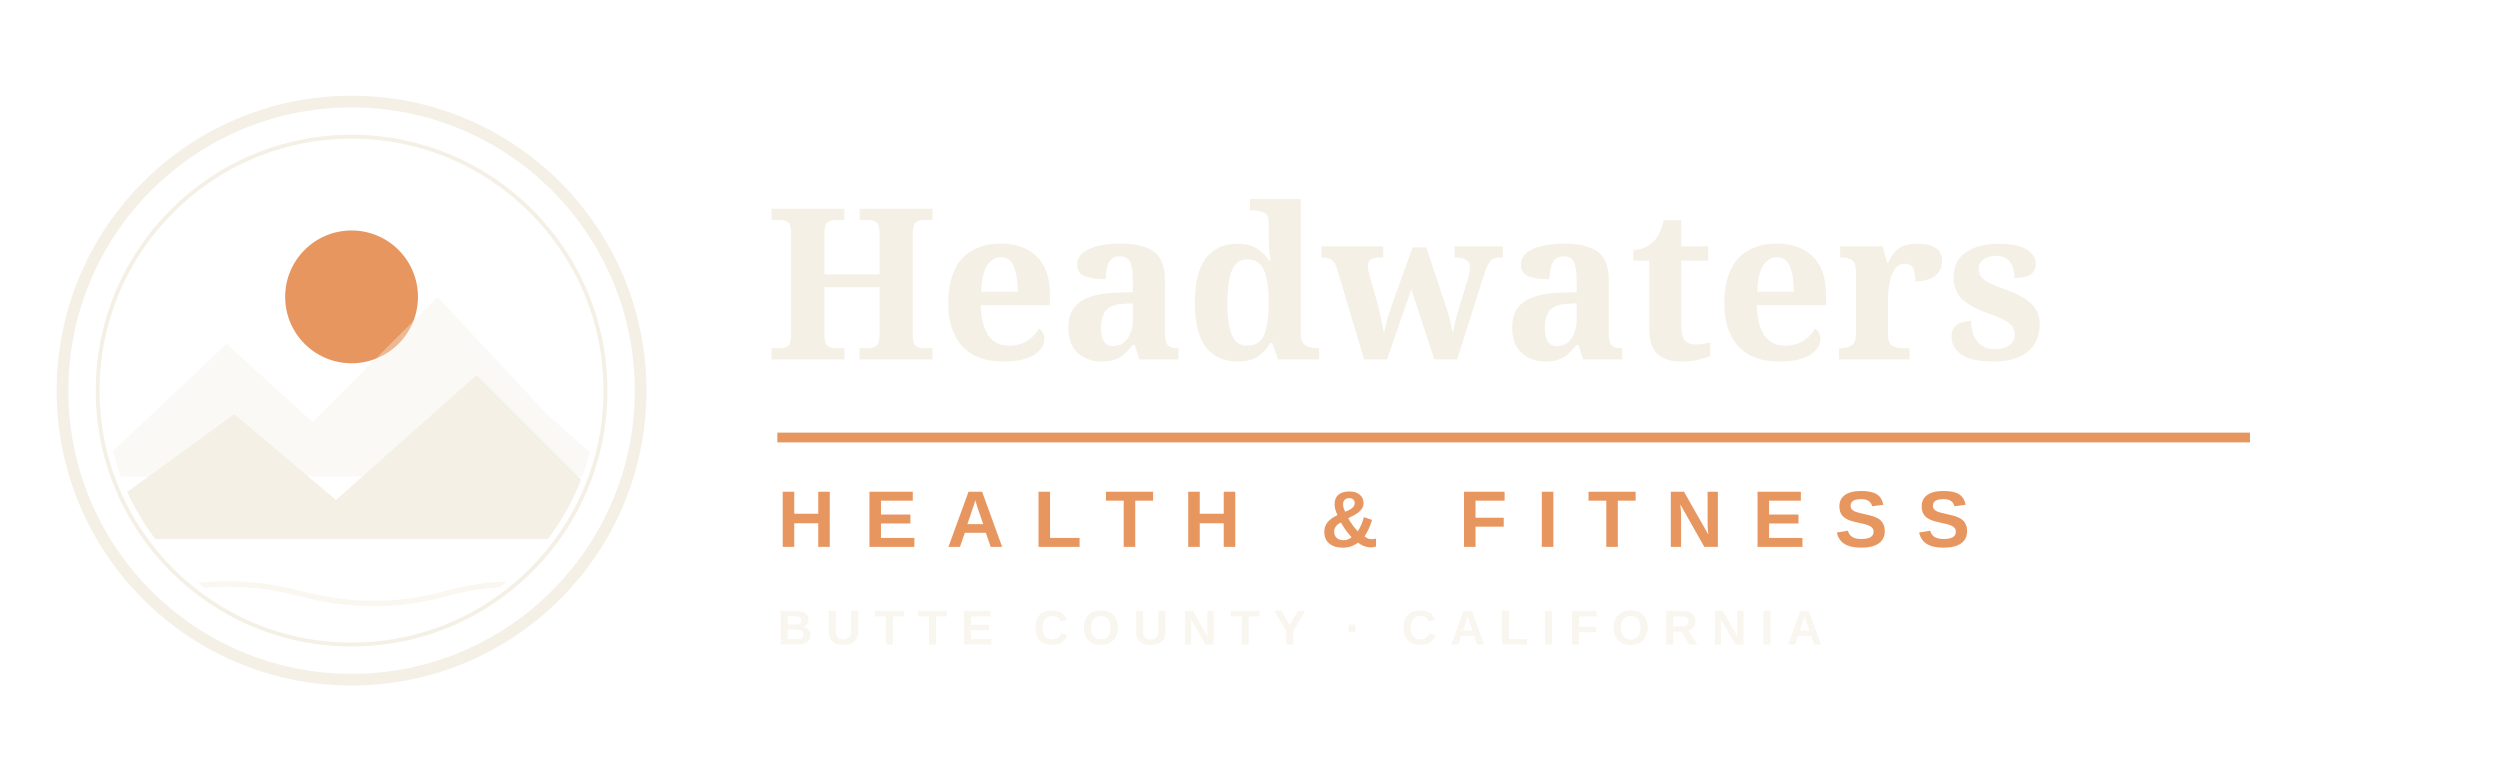
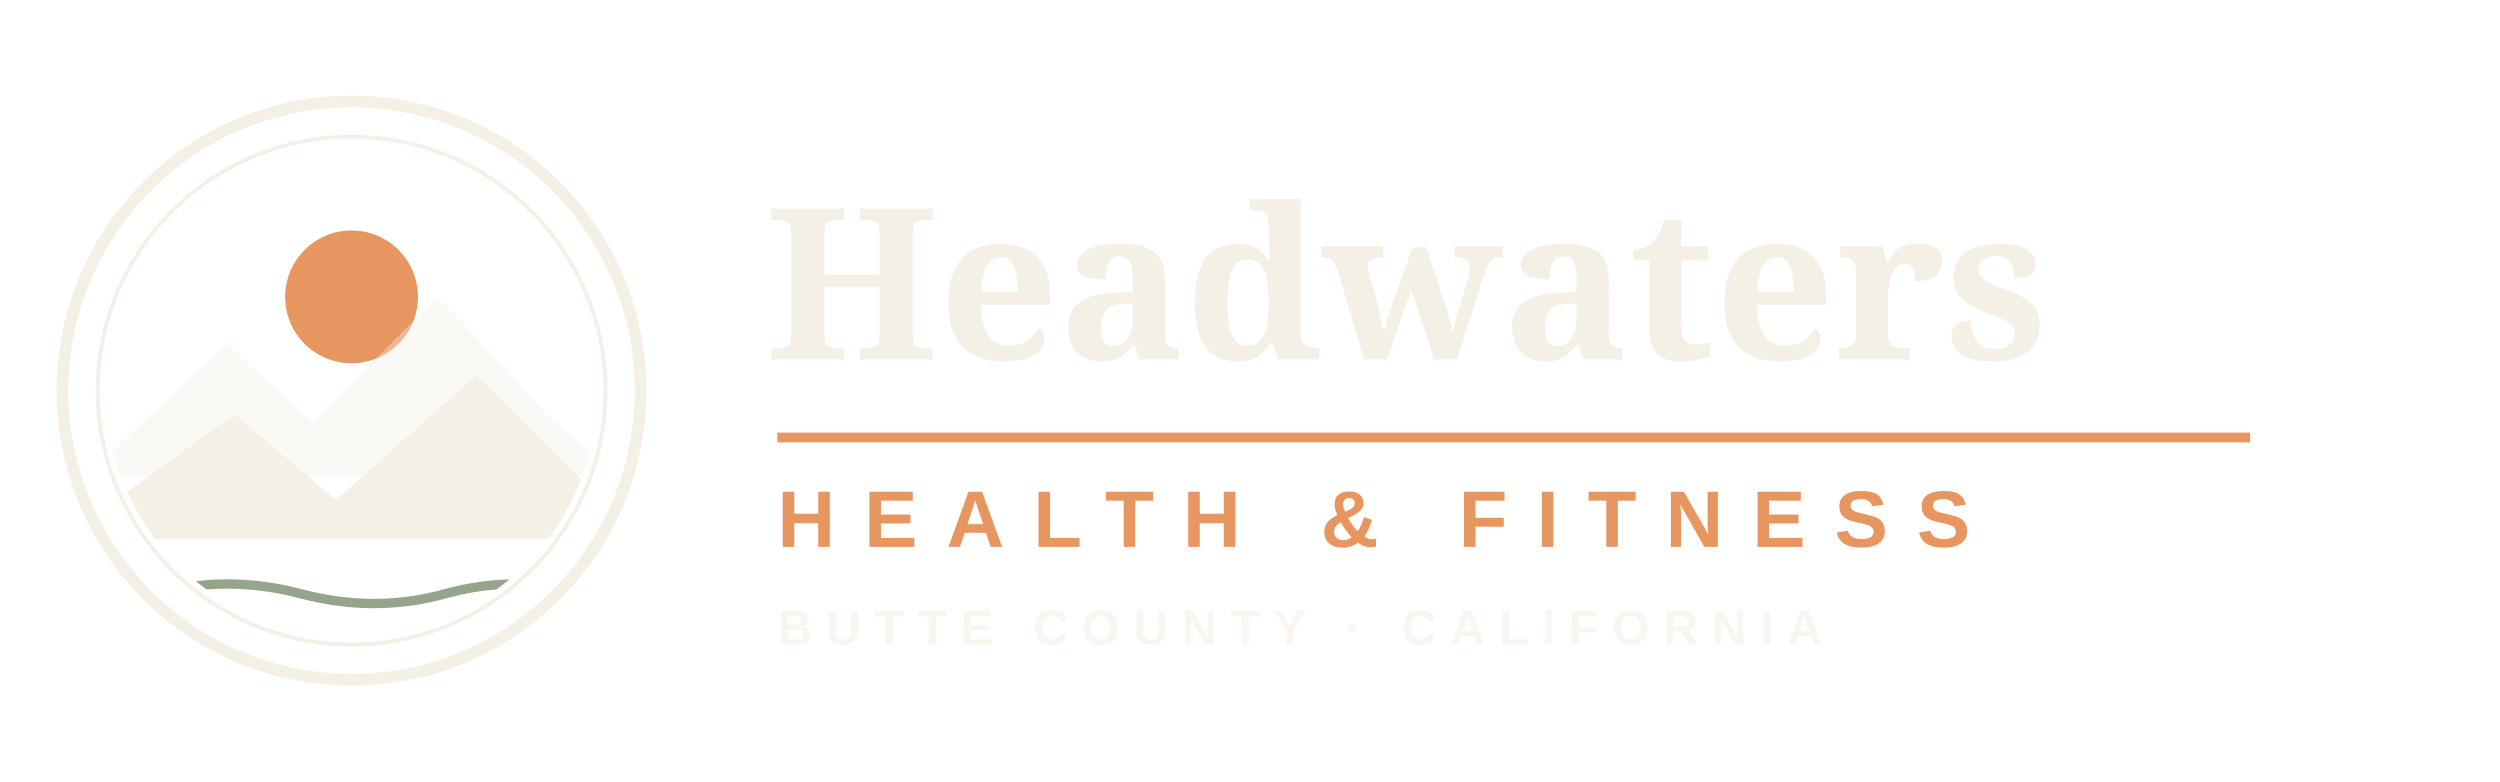
<svg xmlns="http://www.w3.org/2000/svg" width="640" height="200" viewBox="0 0 640 200" fill="none" role="img" aria-label="Headwaters Health and Fitness">
  <defs>
    <clipPath id="iconClipD">
      <circle cx="90" cy="100" r="63" />
    </clipPath>
  </defs>
  <g>
    <circle cx="90" cy="100" r="74" stroke="#F5F0E6" stroke-width="3" />
    <circle cx="90" cy="100" r="65" stroke="#F5F0E6" stroke-width="1" />
    <g clip-path="url(#iconClipD)">
      <circle cx="90" cy="76" r="17" fill="#E8965F" />
      <path d="M 22 122 L 58 88 L 80 108 L 112 76 L 140 106 L 158 122 Z" fill="#F5F0E6" opacity=".38" />
      <path d="M 16 138 L 60 106 L 86 128 L 122 96 L 152 126 L 168 138 Z" fill="#F5F0E6" />
-       <path d="M 40 152 q 18 -5 37 0 t 37 0 37 0" stroke="#F5F0E6" stroke-width="1.4" fill="none" opacity=".55" />
+       <path d="M 40 152 q 18 -5 37 0 t 37 0 37 0" stroke="#8A9B7E" stroke-width="2.4" fill="none" opacity=".9" />
    </g>
  </g>
  <text x="196" y="92" font-family="Fraunces, Georgia, serif" font-size="54" font-weight="550" fill="#F5F0E6">Headwaters</text>
  <line x1="199" y1="112" x2="576" y2="112" stroke="#E8965F" stroke-width="2.5" />
  <text x="199" y="140" font-family="'Albert Sans', Arial, sans-serif" font-size="20.5" font-weight="800" letter-spacing="7.4" fill="#E8965F">HEALTH &amp; FITNESS</text>
  <text x="199" y="165" font-family="'Albert Sans', Arial, sans-serif" font-size="12.5" font-weight="600" letter-spacing="3.4" fill="#F5F0E6" opacity=".62">BUTTE COUNTY · CALIFORNIA</text>
</svg>
